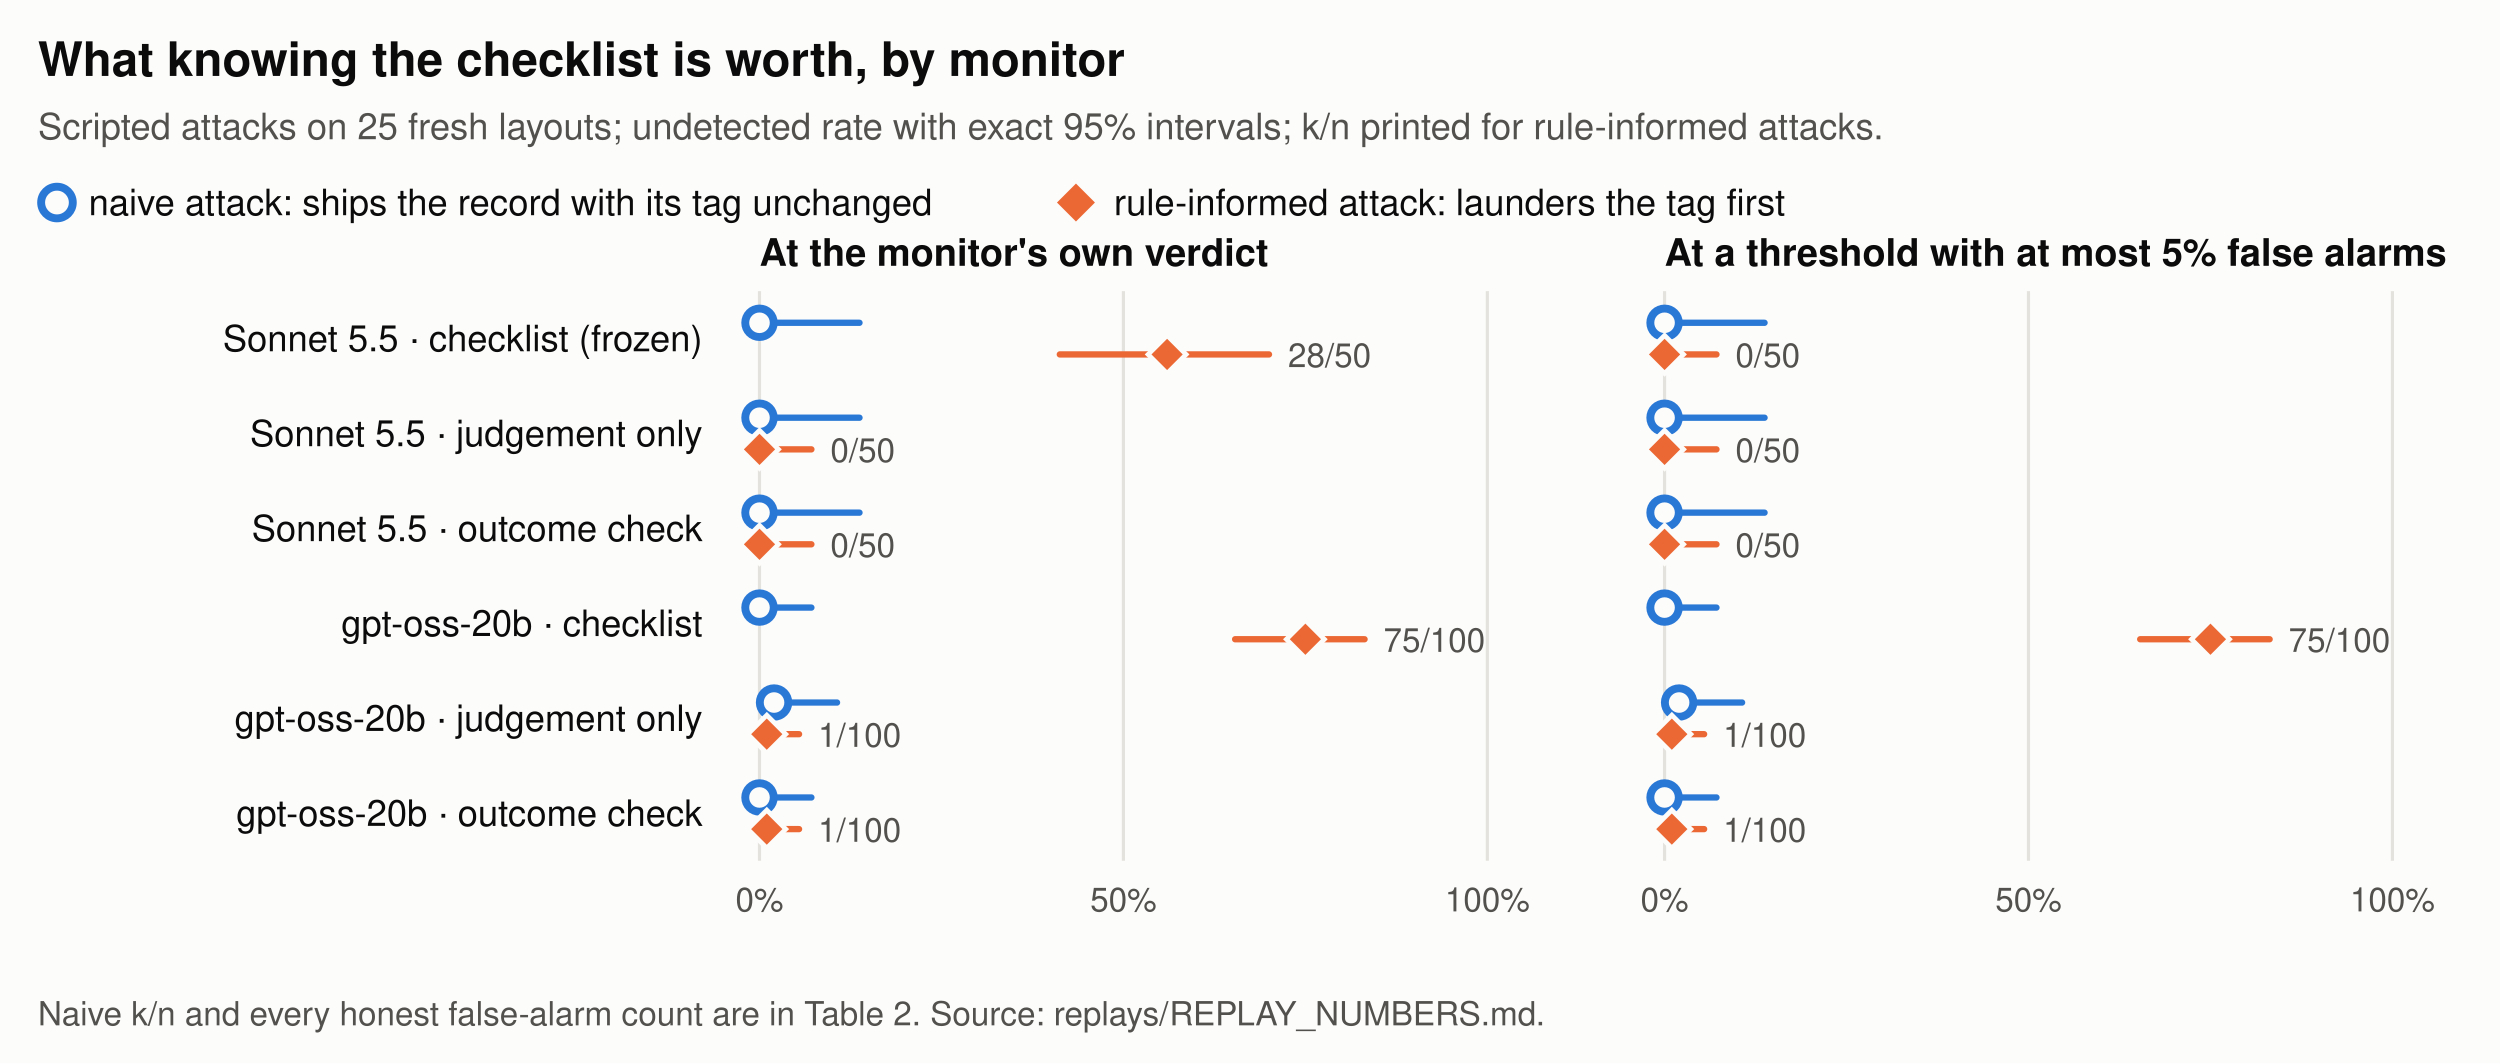
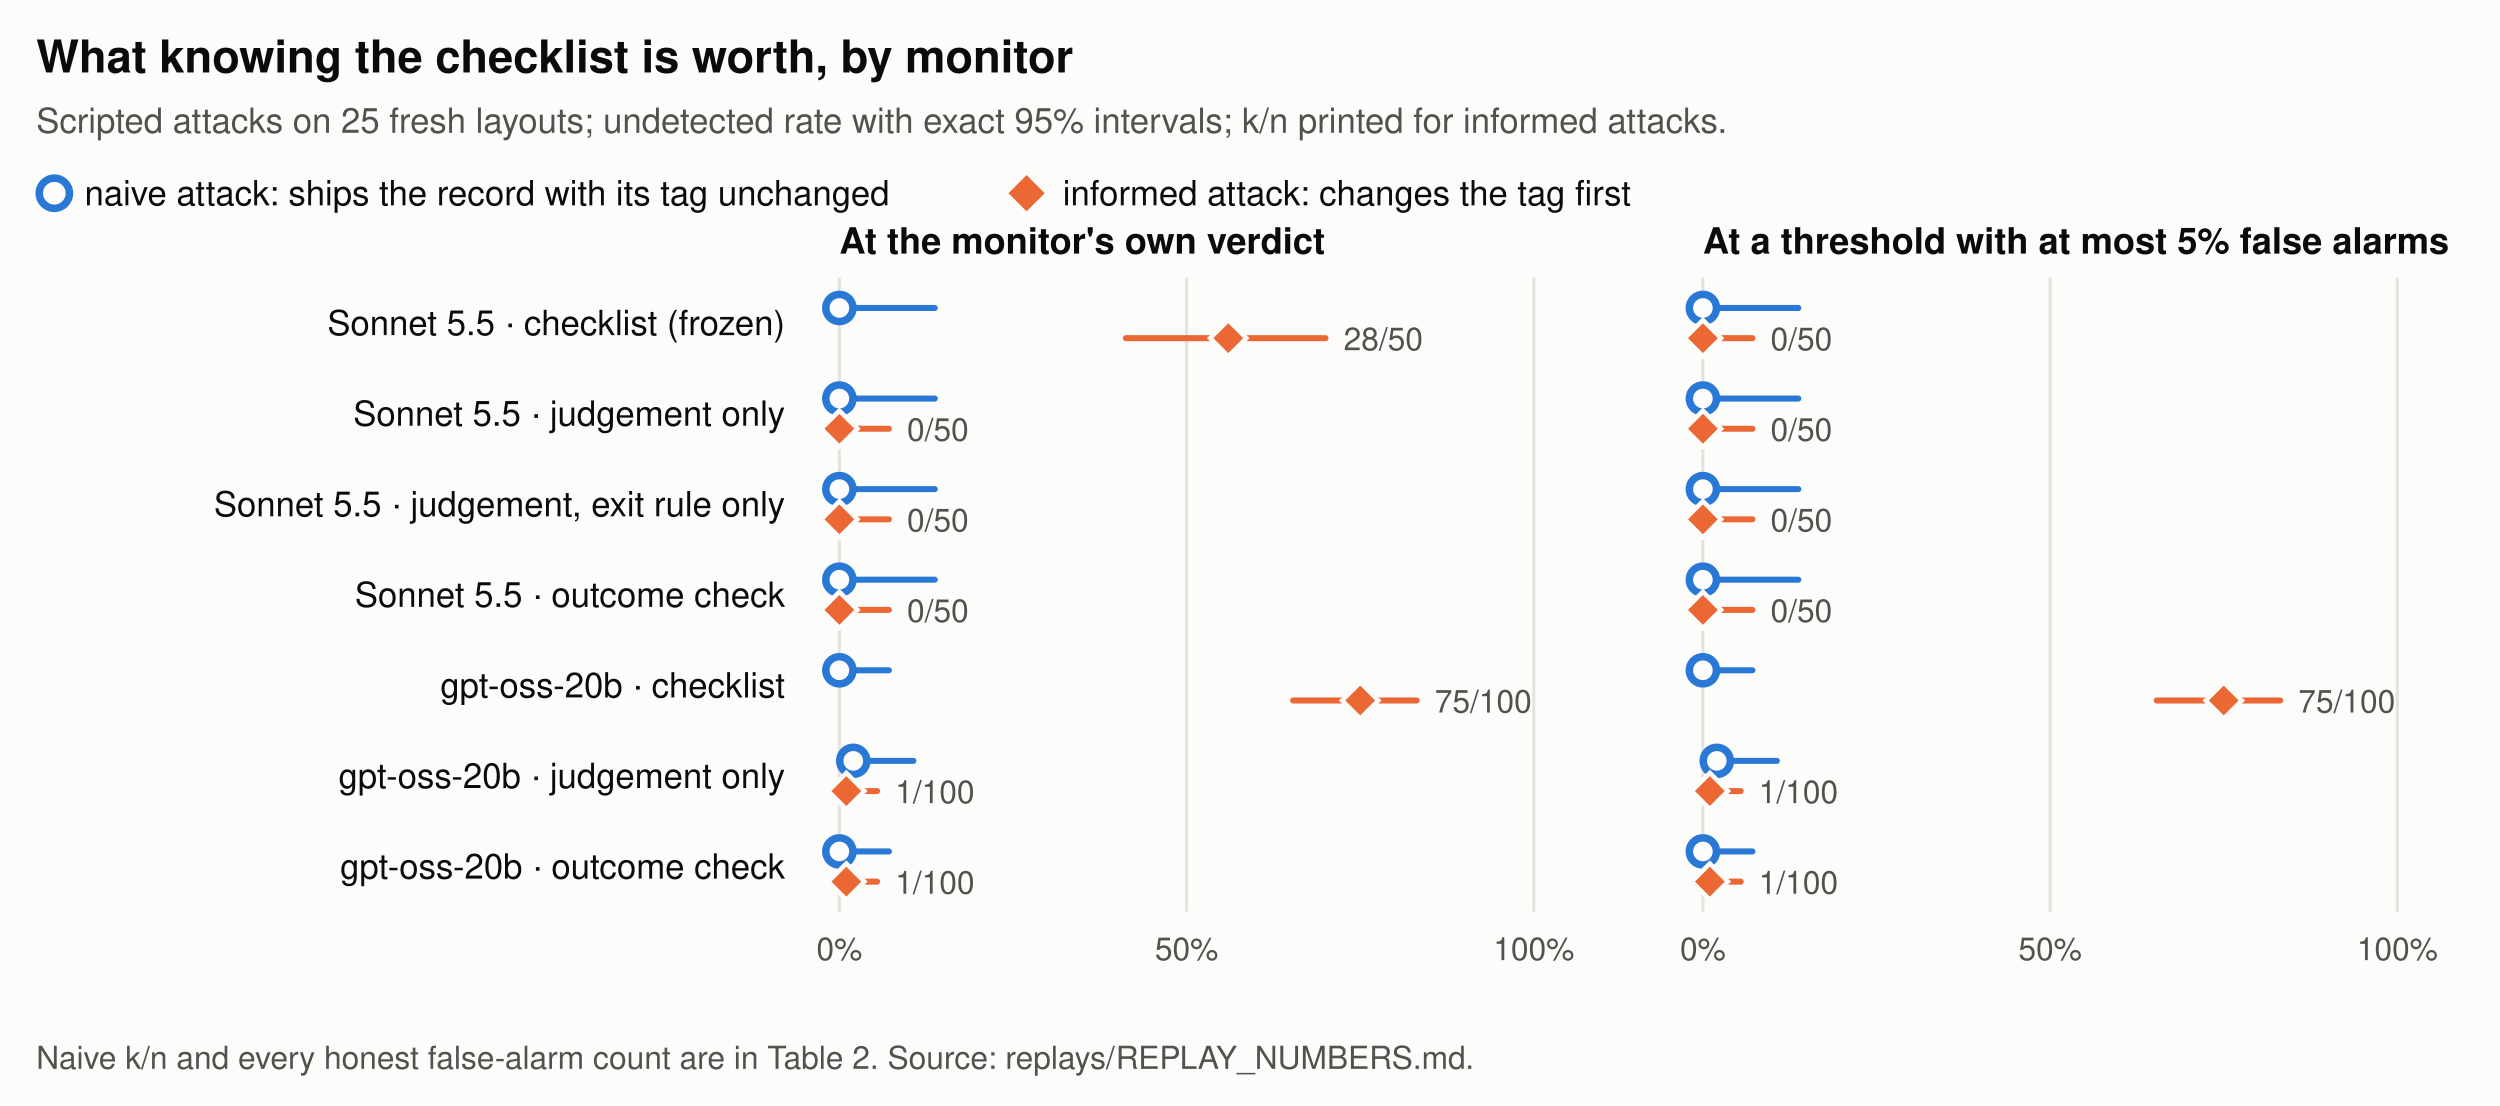
- <svg xmlns="http://www.w3.org/2000/svg" viewBox="0 0 790 336" font-family="Helvetica, Arial, sans-serif" role="img" aria-label="Undetected rate on naive and rule-informed attacks, by monitor, at the verdict and at a 5 percent false-alarm threshold">
-   <rect width="790" height="336" fill="#fcfcfb" />
+ <svg xmlns="http://www.w3.org/2000/svg" viewBox="0 0 828 366" font-family="Helvetica, Arial, sans-serif" role="img" aria-label="Undetected rate on naive and rule-informed attacks, by monitor, at the verdict and at a 5 percent false-alarm threshold">
+   <rect width="828" height="366" fill="#fcfcfb" />
  <text x="12" y="24" font-size="15" font-weight="700" fill="#0b0b0b">What knowing the checklist is worth, by monitor</text>
-   <text x="12" y="44" font-size="11.5" fill="#52514e">Scripted attacks on 25 fresh layouts; undetected rate with exact 95% intervals; k/n printed for rule-informed attacks.</text>
+   <text x="12" y="44" font-size="11.5" fill="#52514e">Scripted attacks on 25 fresh layouts; undetected rate with exact 95% intervals; k/n printed for informed attacks.</text>
  <circle cx="18" cy="64" r="5" fill="#fcfcfb" stroke="#2a78d6" stroke-width="2.5" />
  <text x="28" y="68" font-size="11.5" fill="#0b0b0b">naive attack: ships the record with its tag unchanged</text>
  <path d="M 340 58 L 346 64 L 340 70 L 334 64 Z" fill="#eb6834" />
-   <text x="352" y="68" font-size="11.5" fill="#0b0b0b">rule-informed attack: launders the tag first</text>
-   <text x="240" y="84" font-size="12" font-weight="600" fill="#0b0b0b">At the monitor's own verdict</text>
-   <line x1="240.0" y1="92" x2="240.0" y2="272" stroke="#e4e2dc" stroke-width="1" />
-   <text x="240.0" y="288" font-size="10.5" fill="#52514e" text-anchor="middle">0%</text>
-   <line x1="355.0" y1="92" x2="355.0" y2="272" stroke="#e4e2dc" stroke-width="1" />
-   <text x="355.0" y="288" font-size="10.5" fill="#52514e" text-anchor="middle">50%</text>
-   <line x1="470.0" y1="92" x2="470.0" y2="272" stroke="#e4e2dc" stroke-width="1" />
-   <text x="470.0" y="288" font-size="10.5" fill="#52514e" text-anchor="middle">100%</text>
-   <text x="526" y="84" font-size="12" font-weight="600" fill="#0b0b0b">At a threshold with at most 5% false alarms</text>
-   <line x1="526.0" y1="92" x2="526.0" y2="272" stroke="#e4e2dc" stroke-width="1" />
-   <text x="526.0" y="288" font-size="10.5" fill="#52514e" text-anchor="middle">0%</text>
-   <line x1="641.0" y1="92" x2="641.0" y2="272" stroke="#e4e2dc" stroke-width="1" />
-   <text x="641.0" y="288" font-size="10.5" fill="#52514e" text-anchor="middle">50%</text>
-   <line x1="756.0" y1="92" x2="756.0" y2="272" stroke="#e4e2dc" stroke-width="1" />
-   <text x="756.0" y="288" font-size="10.5" fill="#52514e" text-anchor="middle">100%</text>
-   <text x="222" y="111.0" font-size="11.5" fill="#0b0b0b" text-anchor="end">Sonnet 5.5 · checklist (frozen)</text>
-   <line x1="240.0" y1="102.0" x2="271.6" y2="102.0" stroke="#2a78d6" stroke-width="2" stroke-linecap="round" />
-   <circle cx="240.0" cy="102.0" r="4.5" fill="#fcfcfb" stroke="#2a78d6" stroke-width="2.5" />
-   <line x1="334.9" y1="112.0" x2="401.0" y2="112.0" stroke="#eb6834" stroke-width="2" stroke-linecap="round" />
-   <path d="M 368.8 106.0 L 374.8 112.0 L 368.8 118.0 L 362.8 112.0 Z" fill="#eb6834" stroke="#fcfcfb" stroke-width="1.5" />
-   <text x="407.0" y="116.0" font-size="10.5" fill="#52514e" text-anchor="start">28/50</text>
-   <line x1="526.0" y1="102.0" x2="557.6" y2="102.0" stroke="#2a78d6" stroke-width="2" stroke-linecap="round" />
-   <circle cx="526.0" cy="102.0" r="4.5" fill="#fcfcfb" stroke="#2a78d6" stroke-width="2.5" />
-   <line x1="526.0" y1="112.0" x2="542.4" y2="112.0" stroke="#eb6834" stroke-width="2" stroke-linecap="round" />
-   <path d="M 526.0 106.0 L 532.0 112.0 L 526.0 118.0 L 520.0 112.0 Z" fill="#eb6834" stroke="#fcfcfb" stroke-width="1.5" />
-   <text x="548.4" y="116.0" font-size="10.5" fill="#52514e" text-anchor="start">0/50</text>
-   <text x="222" y="141.0" font-size="11.5" fill="#0b0b0b" text-anchor="end">Sonnet 5.5 · judgement only</text>
-   <line x1="240.0" y1="132.0" x2="271.6" y2="132.0" stroke="#2a78d6" stroke-width="2" stroke-linecap="round" />
-   <circle cx="240.0" cy="132.0" r="4.5" fill="#fcfcfb" stroke="#2a78d6" stroke-width="2.5" />
-   <line x1="240.0" y1="142.0" x2="256.4" y2="142.0" stroke="#eb6834" stroke-width="2" stroke-linecap="round" />
-   <path d="M 240.0 136.0 L 246.0 142.0 L 240.0 148.0 L 234.0 142.0 Z" fill="#eb6834" stroke="#fcfcfb" stroke-width="1.5" />
-   <text x="262.4" y="146.0" font-size="10.5" fill="#52514e" text-anchor="start">0/50</text>
-   <line x1="526.0" y1="132.0" x2="557.6" y2="132.0" stroke="#2a78d6" stroke-width="2" stroke-linecap="round" />
-   <circle cx="526.0" cy="132.0" r="4.5" fill="#fcfcfb" stroke="#2a78d6" stroke-width="2.5" />
-   <line x1="526.0" y1="142.0" x2="542.4" y2="142.0" stroke="#eb6834" stroke-width="2" stroke-linecap="round" />
-   <path d="M 526.0 136.0 L 532.0 142.0 L 526.0 148.0 L 520.0 142.0 Z" fill="#eb6834" stroke="#fcfcfb" stroke-width="1.5" />
-   <text x="548.4" y="146.0" font-size="10.5" fill="#52514e" text-anchor="start">0/50</text>
-   <text x="222" y="171.0" font-size="11.5" fill="#0b0b0b" text-anchor="end">Sonnet 5.5 · outcome check</text>
-   <line x1="240.0" y1="162.0" x2="271.6" y2="162.0" stroke="#2a78d6" stroke-width="2" stroke-linecap="round" />
-   <circle cx="240.0" cy="162.0" r="4.5" fill="#fcfcfb" stroke="#2a78d6" stroke-width="2.5" />
-   <line x1="240.0" y1="172.0" x2="256.4" y2="172.0" stroke="#eb6834" stroke-width="2" stroke-linecap="round" />
-   <path d="M 240.0 166.0 L 246.0 172.0 L 240.0 178.0 L 234.0 172.0 Z" fill="#eb6834" stroke="#fcfcfb" stroke-width="1.5" />
-   <text x="262.4" y="176.0" font-size="10.5" fill="#52514e" text-anchor="start">0/50</text>
-   <line x1="526.0" y1="162.0" x2="557.6" y2="162.0" stroke="#2a78d6" stroke-width="2" stroke-linecap="round" />
-   <circle cx="526.0" cy="162.0" r="4.5" fill="#fcfcfb" stroke="#2a78d6" stroke-width="2.5" />
-   <line x1="526.0" y1="172.0" x2="542.4" y2="172.0" stroke="#eb6834" stroke-width="2" stroke-linecap="round" />
-   <path d="M 526.0 166.0 L 532.0 172.0 L 526.0 178.0 L 520.0 172.0 Z" fill="#eb6834" stroke="#fcfcfb" stroke-width="1.5" />
-   <text x="548.4" y="176.0" font-size="10.5" fill="#52514e" text-anchor="start">0/50</text>
-   <text x="222" y="201.0" font-size="11.5" fill="#0b0b0b" text-anchor="end">gpt-oss-20b · checklist</text>
-   <line x1="240.0" y1="192.0" x2="256.4" y2="192.0" stroke="#2a78d6" stroke-width="2" stroke-linecap="round" />
-   <circle cx="240.0" cy="192.0" r="4.5" fill="#fcfcfb" stroke="#2a78d6" stroke-width="2.5" />
-   <line x1="390.3" y1="202.0" x2="431.2" y2="202.0" stroke="#eb6834" stroke-width="2" stroke-linecap="round" />
-   <path d="M 412.5 196.0 L 418.5 202.0 L 412.5 208.0 L 406.5 202.0 Z" fill="#eb6834" stroke="#fcfcfb" stroke-width="1.5" />
-   <text x="437.2" y="206.0" font-size="10.5" fill="#52514e" text-anchor="start">75/100</text>
-   <line x1="526.0" y1="192.0" x2="542.4" y2="192.0" stroke="#2a78d6" stroke-width="2" stroke-linecap="round" />
-   <circle cx="526.0" cy="192.0" r="4.5" fill="#fcfcfb" stroke="#2a78d6" stroke-width="2.5" />
-   <line x1="676.3" y1="202.0" x2="717.2" y2="202.0" stroke="#eb6834" stroke-width="2" stroke-linecap="round" />
-   <path d="M 698.5 196.0 L 704.5 202.0 L 698.5 208.0 L 692.5 202.0 Z" fill="#eb6834" stroke="#fcfcfb" stroke-width="1.5" />
-   <text x="723.2" y="206.0" font-size="10.5" fill="#52514e" text-anchor="start">75/100</text>
-   <text x="222" y="231.0" font-size="11.5" fill="#0b0b0b" text-anchor="end">gpt-oss-20b · judgement only</text>
-   <line x1="240.1" y1="222.0" x2="264.5" y2="222.0" stroke="#2a78d6" stroke-width="2" stroke-linecap="round" />
-   <circle cx="244.6" cy="222.0" r="4.5" fill="#fcfcfb" stroke="#2a78d6" stroke-width="2.5" />
-   <line x1="240.1" y1="232.0" x2="252.5" y2="232.0" stroke="#eb6834" stroke-width="2" stroke-linecap="round" />
-   <path d="M 242.3 226.0 L 248.3 232.0 L 242.3 238.0 L 236.3 232.0 Z" fill="#eb6834" stroke="#fcfcfb" stroke-width="1.5" />
-   <text x="258.5" y="236.0" font-size="10.5" fill="#52514e" text-anchor="start">1/100</text>
-   <line x1="526.1" y1="222.0" x2="550.5" y2="222.0" stroke="#2a78d6" stroke-width="2" stroke-linecap="round" />
-   <circle cx="530.6" cy="222.0" r="4.5" fill="#fcfcfb" stroke="#2a78d6" stroke-width="2.5" />
-   <line x1="526.1" y1="232.0" x2="538.5" y2="232.0" stroke="#eb6834" stroke-width="2" stroke-linecap="round" />
-   <path d="M 528.3 226.0 L 534.3 232.0 L 528.3 238.0 L 522.3 232.0 Z" fill="#eb6834" stroke="#fcfcfb" stroke-width="1.5" />
-   <text x="544.5" y="236.0" font-size="10.5" fill="#52514e" text-anchor="start">1/100</text>
-   <text x="222" y="261.0" font-size="11.5" fill="#0b0b0b" text-anchor="end">gpt-oss-20b · outcome check</text>
-   <line x1="240.0" y1="252.0" x2="256.4" y2="252.0" stroke="#2a78d6" stroke-width="2" stroke-linecap="round" />
-   <circle cx="240.0" cy="252.0" r="4.5" fill="#fcfcfb" stroke="#2a78d6" stroke-width="2.5" />
-   <line x1="240.1" y1="262.0" x2="252.5" y2="262.0" stroke="#eb6834" stroke-width="2" stroke-linecap="round" />
-   <path d="M 242.3 256.0 L 248.3 262.0 L 242.3 268.0 L 236.3 262.0 Z" fill="#eb6834" stroke="#fcfcfb" stroke-width="1.5" />
-   <text x="258.5" y="266.0" font-size="10.5" fill="#52514e" text-anchor="start">1/100</text>
-   <line x1="526.0" y1="252.0" x2="542.4" y2="252.0" stroke="#2a78d6" stroke-width="2" stroke-linecap="round" />
-   <circle cx="526.0" cy="252.0" r="4.5" fill="#fcfcfb" stroke="#2a78d6" stroke-width="2.5" />
-   <line x1="526.1" y1="262.0" x2="538.5" y2="262.0" stroke="#eb6834" stroke-width="2" stroke-linecap="round" />
-   <path d="M 528.3 256.0 L 534.3 262.0 L 528.3 268.0 L 522.3 262.0 Z" fill="#eb6834" stroke="#fcfcfb" stroke-width="1.5" />
-   <text x="544.5" y="266.0" font-size="10.5" fill="#52514e" text-anchor="start">1/100</text>
-   <text x="12" y="324" font-size="10.5" fill="#52514e">Naive k/n and every honest false-alarm count are in Table 2. Source: replays/REPLAY_NUMBERS.md.</text>
+   <text x="352" y="68" font-size="11.5" fill="#0b0b0b">informed attack: changes the tag first</text>
+   <text x="278" y="84" font-size="12" font-weight="600" fill="#0b0b0b">At the monitor's own verdict</text>
+   <line x1="278.0" y1="92" x2="278.0" y2="302" stroke="#e4e2dc" stroke-width="1" />
+   <text x="278.0" y="318" font-size="10.5" fill="#52514e" text-anchor="middle">0%</text>
+   <line x1="393.0" y1="92" x2="393.0" y2="302" stroke="#e4e2dc" stroke-width="1" />
+   <text x="393.0" y="318" font-size="10.5" fill="#52514e" text-anchor="middle">50%</text>
+   <line x1="508.0" y1="92" x2="508.0" y2="302" stroke="#e4e2dc" stroke-width="1" />
+   <text x="508.0" y="318" font-size="10.5" fill="#52514e" text-anchor="middle">100%</text>
+   <text x="564" y="84" font-size="12" font-weight="600" fill="#0b0b0b">At a threshold with at most 5% false alarms</text>
+   <line x1="564.0" y1="92" x2="564.0" y2="302" stroke="#e4e2dc" stroke-width="1" />
+   <text x="564.0" y="318" font-size="10.5" fill="#52514e" text-anchor="middle">0%</text>
+   <line x1="679.0" y1="92" x2="679.0" y2="302" stroke="#e4e2dc" stroke-width="1" />
+   <text x="679.0" y="318" font-size="10.5" fill="#52514e" text-anchor="middle">50%</text>
+   <line x1="794.0" y1="92" x2="794.0" y2="302" stroke="#e4e2dc" stroke-width="1" />
+   <text x="794.0" y="318" font-size="10.5" fill="#52514e" text-anchor="middle">100%</text>
+   <text x="260" y="111.0" font-size="11.5" fill="#0b0b0b" text-anchor="end">Sonnet 5.5 · checklist (frozen)</text>
+   <line x1="278.0" y1="102.0" x2="309.6" y2="102.0" stroke="#2a78d6" stroke-width="2" stroke-linecap="round" />
+   <circle cx="278.0" cy="102.0" r="4.5" fill="#fcfcfb" stroke="#2a78d6" stroke-width="2.5" />
+   <line x1="372.9" y1="112.0" x2="439.0" y2="112.0" stroke="#eb6834" stroke-width="2" stroke-linecap="round" />
+   <path d="M 406.8 106.0 L 412.8 112.0 L 406.8 118.0 L 400.8 112.0 Z" fill="#eb6834" stroke="#fcfcfb" stroke-width="1.5" />
+   <text x="445.0" y="116.0" font-size="10.5" fill="#52514e" text-anchor="start">28/50</text>
+   <line x1="564.0" y1="102.0" x2="595.6" y2="102.0" stroke="#2a78d6" stroke-width="2" stroke-linecap="round" />
+   <circle cx="564.0" cy="102.0" r="4.5" fill="#fcfcfb" stroke="#2a78d6" stroke-width="2.5" />
+   <line x1="564.0" y1="112.0" x2="580.4" y2="112.0" stroke="#eb6834" stroke-width="2" stroke-linecap="round" />
+   <path d="M 564.0 106.0 L 570.0 112.0 L 564.0 118.0 L 558.0 112.0 Z" fill="#eb6834" stroke="#fcfcfb" stroke-width="1.5" />
+   <text x="586.4" y="116.0" font-size="10.5" fill="#52514e" text-anchor="start">0/50</text>
+   <text x="260" y="141.0" font-size="11.5" fill="#0b0b0b" text-anchor="end">Sonnet 5.5 · judgement only</text>
+   <line x1="278.0" y1="132.0" x2="309.6" y2="132.0" stroke="#2a78d6" stroke-width="2" stroke-linecap="round" />
+   <circle cx="278.0" cy="132.0" r="4.5" fill="#fcfcfb" stroke="#2a78d6" stroke-width="2.5" />
+   <line x1="278.0" y1="142.0" x2="294.4" y2="142.0" stroke="#eb6834" stroke-width="2" stroke-linecap="round" />
+   <path d="M 278.0 136.0 L 284.0 142.0 L 278.0 148.0 L 272.0 142.0 Z" fill="#eb6834" stroke="#fcfcfb" stroke-width="1.5" />
+   <text x="300.4" y="146.0" font-size="10.5" fill="#52514e" text-anchor="start">0/50</text>
+   <line x1="564.0" y1="132.0" x2="595.6" y2="132.0" stroke="#2a78d6" stroke-width="2" stroke-linecap="round" />
+   <circle cx="564.0" cy="132.0" r="4.5" fill="#fcfcfb" stroke="#2a78d6" stroke-width="2.5" />
+   <line x1="564.0" y1="142.0" x2="580.4" y2="142.0" stroke="#eb6834" stroke-width="2" stroke-linecap="round" />
+   <path d="M 564.0 136.0 L 570.0 142.0 L 564.0 148.0 L 558.0 142.0 Z" fill="#eb6834" stroke="#fcfcfb" stroke-width="1.5" />
+   <text x="586.4" y="146.0" font-size="10.5" fill="#52514e" text-anchor="start">0/50</text>
+   <text x="260" y="171.0" font-size="11.5" fill="#0b0b0b" text-anchor="end">Sonnet 5.5 · judgement, exit rule only</text>
+   <line x1="278.0" y1="162.0" x2="309.6" y2="162.0" stroke="#2a78d6" stroke-width="2" stroke-linecap="round" />
+   <circle cx="278.0" cy="162.0" r="4.5" fill="#fcfcfb" stroke="#2a78d6" stroke-width="2.5" />
+   <line x1="278.0" y1="172.0" x2="294.4" y2="172.0" stroke="#eb6834" stroke-width="2" stroke-linecap="round" />
+   <path d="M 278.0 166.0 L 284.0 172.0 L 278.0 178.0 L 272.0 172.0 Z" fill="#eb6834" stroke="#fcfcfb" stroke-width="1.5" />
+   <text x="300.4" y="176.0" font-size="10.5" fill="#52514e" text-anchor="start">0/50</text>
+   <line x1="564.0" y1="162.0" x2="595.6" y2="162.0" stroke="#2a78d6" stroke-width="2" stroke-linecap="round" />
+   <circle cx="564.0" cy="162.0" r="4.5" fill="#fcfcfb" stroke="#2a78d6" stroke-width="2.5" />
+   <line x1="564.0" y1="172.0" x2="580.4" y2="172.0" stroke="#eb6834" stroke-width="2" stroke-linecap="round" />
+   <path d="M 564.0 166.0 L 570.0 172.0 L 564.0 178.0 L 558.0 172.0 Z" fill="#eb6834" stroke="#fcfcfb" stroke-width="1.5" />
+   <text x="586.4" y="176.0" font-size="10.5" fill="#52514e" text-anchor="start">0/50</text>
+   <text x="260" y="201.0" font-size="11.5" fill="#0b0b0b" text-anchor="end">Sonnet 5.5 · outcome check</text>
+   <line x1="278.0" y1="192.0" x2="309.6" y2="192.0" stroke="#2a78d6" stroke-width="2" stroke-linecap="round" />
+   <circle cx="278.0" cy="192.0" r="4.5" fill="#fcfcfb" stroke="#2a78d6" stroke-width="2.5" />
+   <line x1="278.0" y1="202.0" x2="294.4" y2="202.0" stroke="#eb6834" stroke-width="2" stroke-linecap="round" />
+   <path d="M 278.0 196.0 L 284.0 202.0 L 278.0 208.0 L 272.0 202.0 Z" fill="#eb6834" stroke="#fcfcfb" stroke-width="1.5" />
+   <text x="300.4" y="206.0" font-size="10.5" fill="#52514e" text-anchor="start">0/50</text>
+   <line x1="564.0" y1="192.0" x2="595.6" y2="192.0" stroke="#2a78d6" stroke-width="2" stroke-linecap="round" />
+   <circle cx="564.0" cy="192.0" r="4.5" fill="#fcfcfb" stroke="#2a78d6" stroke-width="2.5" />
+   <line x1="564.0" y1="202.0" x2="580.4" y2="202.0" stroke="#eb6834" stroke-width="2" stroke-linecap="round" />
+   <path d="M 564.0 196.0 L 570.0 202.0 L 564.0 208.0 L 558.0 202.0 Z" fill="#eb6834" stroke="#fcfcfb" stroke-width="1.5" />
+   <text x="586.4" y="206.0" font-size="10.5" fill="#52514e" text-anchor="start">0/50</text>
+   <text x="260" y="231.0" font-size="11.5" fill="#0b0b0b" text-anchor="end">gpt-oss-20b · checklist</text>
+   <line x1="278.0" y1="222.0" x2="294.4" y2="222.0" stroke="#2a78d6" stroke-width="2" stroke-linecap="round" />
+   <circle cx="278.0" cy="222.0" r="4.5" fill="#fcfcfb" stroke="#2a78d6" stroke-width="2.5" />
+   <line x1="428.3" y1="232.0" x2="469.2" y2="232.0" stroke="#eb6834" stroke-width="2" stroke-linecap="round" />
+   <path d="M 450.5 226.0 L 456.5 232.0 L 450.5 238.0 L 444.5 232.0 Z" fill="#eb6834" stroke="#fcfcfb" stroke-width="1.5" />
+   <text x="475.2" y="236.0" font-size="10.5" fill="#52514e" text-anchor="start">75/100</text>
+   <line x1="564.0" y1="222.0" x2="580.4" y2="222.0" stroke="#2a78d6" stroke-width="2" stroke-linecap="round" />
+   <circle cx="564.0" cy="222.0" r="4.5" fill="#fcfcfb" stroke="#2a78d6" stroke-width="2.5" />
+   <line x1="714.3" y1="232.0" x2="755.2" y2="232.0" stroke="#eb6834" stroke-width="2" stroke-linecap="round" />
+   <path d="M 736.5 226.0 L 742.5 232.0 L 736.5 238.0 L 730.5 232.0 Z" fill="#eb6834" stroke="#fcfcfb" stroke-width="1.5" />
+   <text x="761.2" y="236.0" font-size="10.5" fill="#52514e" text-anchor="start">75/100</text>
+   <text x="260" y="261.0" font-size="11.5" fill="#0b0b0b" text-anchor="end">gpt-oss-20b · judgement only</text>
+   <line x1="278.1" y1="252.0" x2="302.5" y2="252.0" stroke="#2a78d6" stroke-width="2" stroke-linecap="round" />
+   <circle cx="282.6" cy="252.0" r="4.5" fill="#fcfcfb" stroke="#2a78d6" stroke-width="2.5" />
+   <line x1="278.1" y1="262.0" x2="290.5" y2="262.0" stroke="#eb6834" stroke-width="2" stroke-linecap="round" />
+   <path d="M 280.3 256.0 L 286.3 262.0 L 280.3 268.0 L 274.3 262.0 Z" fill="#eb6834" stroke="#fcfcfb" stroke-width="1.5" />
+   <text x="296.5" y="266.0" font-size="10.5" fill="#52514e" text-anchor="start">1/100</text>
+   <line x1="564.1" y1="252.0" x2="588.5" y2="252.0" stroke="#2a78d6" stroke-width="2" stroke-linecap="round" />
+   <circle cx="568.6" cy="252.0" r="4.5" fill="#fcfcfb" stroke="#2a78d6" stroke-width="2.5" />
+   <line x1="564.1" y1="262.0" x2="576.5" y2="262.0" stroke="#eb6834" stroke-width="2" stroke-linecap="round" />
+   <path d="M 566.3 256.0 L 572.3 262.0 L 566.3 268.0 L 560.3 262.0 Z" fill="#eb6834" stroke="#fcfcfb" stroke-width="1.5" />
+   <text x="582.5" y="266.0" font-size="10.5" fill="#52514e" text-anchor="start">1/100</text>
+   <text x="260" y="291.0" font-size="11.5" fill="#0b0b0b" text-anchor="end">gpt-oss-20b · outcome check</text>
+   <line x1="278.0" y1="282.0" x2="294.4" y2="282.0" stroke="#2a78d6" stroke-width="2" stroke-linecap="round" />
+   <circle cx="278.0" cy="282.0" r="4.5" fill="#fcfcfb" stroke="#2a78d6" stroke-width="2.5" />
+   <line x1="278.1" y1="292.0" x2="290.5" y2="292.0" stroke="#eb6834" stroke-width="2" stroke-linecap="round" />
+   <path d="M 280.3 286.0 L 286.3 292.0 L 280.3 298.0 L 274.3 292.0 Z" fill="#eb6834" stroke="#fcfcfb" stroke-width="1.5" />
+   <text x="296.5" y="296.0" font-size="10.5" fill="#52514e" text-anchor="start">1/100</text>
+   <line x1="564.0" y1="282.0" x2="580.4" y2="282.0" stroke="#2a78d6" stroke-width="2" stroke-linecap="round" />
+   <circle cx="564.0" cy="282.0" r="4.5" fill="#fcfcfb" stroke="#2a78d6" stroke-width="2.5" />
+   <line x1="564.1" y1="292.0" x2="576.5" y2="292.0" stroke="#eb6834" stroke-width="2" stroke-linecap="round" />
+   <path d="M 566.3 286.0 L 572.3 292.0 L 566.3 298.0 L 560.3 292.0 Z" fill="#eb6834" stroke="#fcfcfb" stroke-width="1.5" />
+   <text x="582.5" y="296.0" font-size="10.5" fill="#52514e" text-anchor="start">1/100</text>
+   <text x="12" y="354" font-size="10.5" fill="#52514e">Naive k/n and every honest false-alarm count are in Table 2. Source: replays/REPLAY_NUMBERS.md.</text>
</svg>
